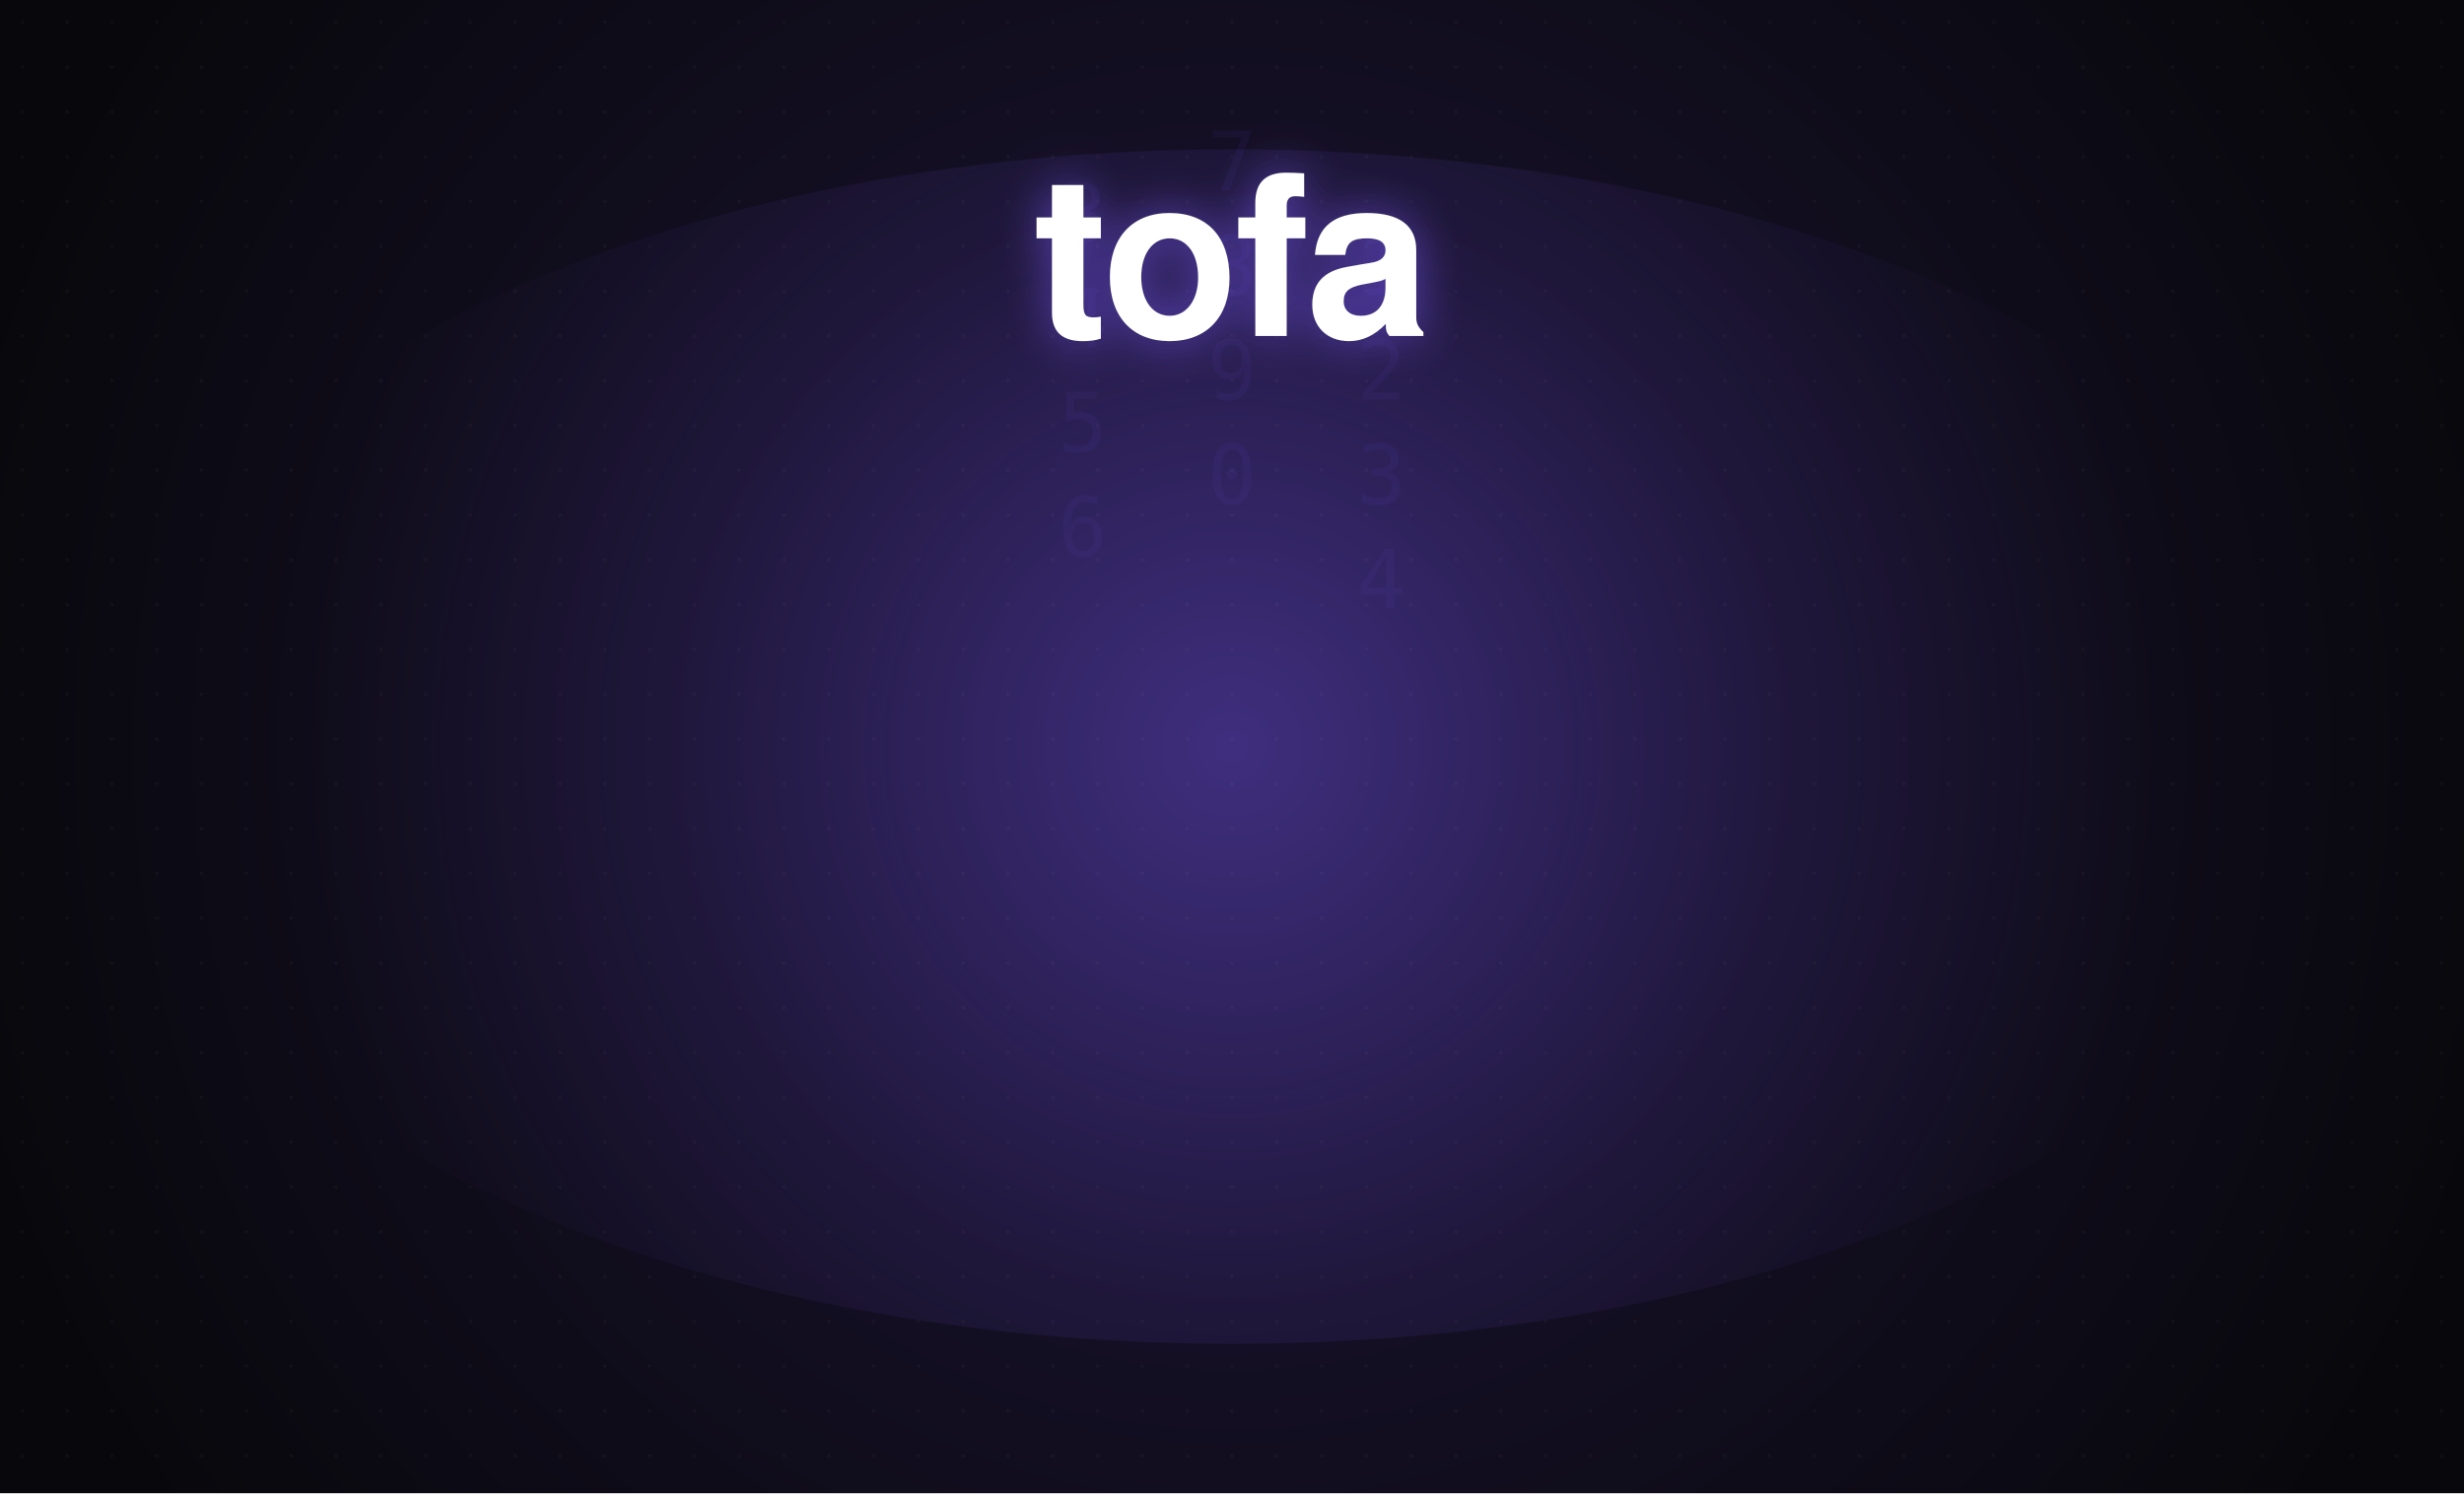
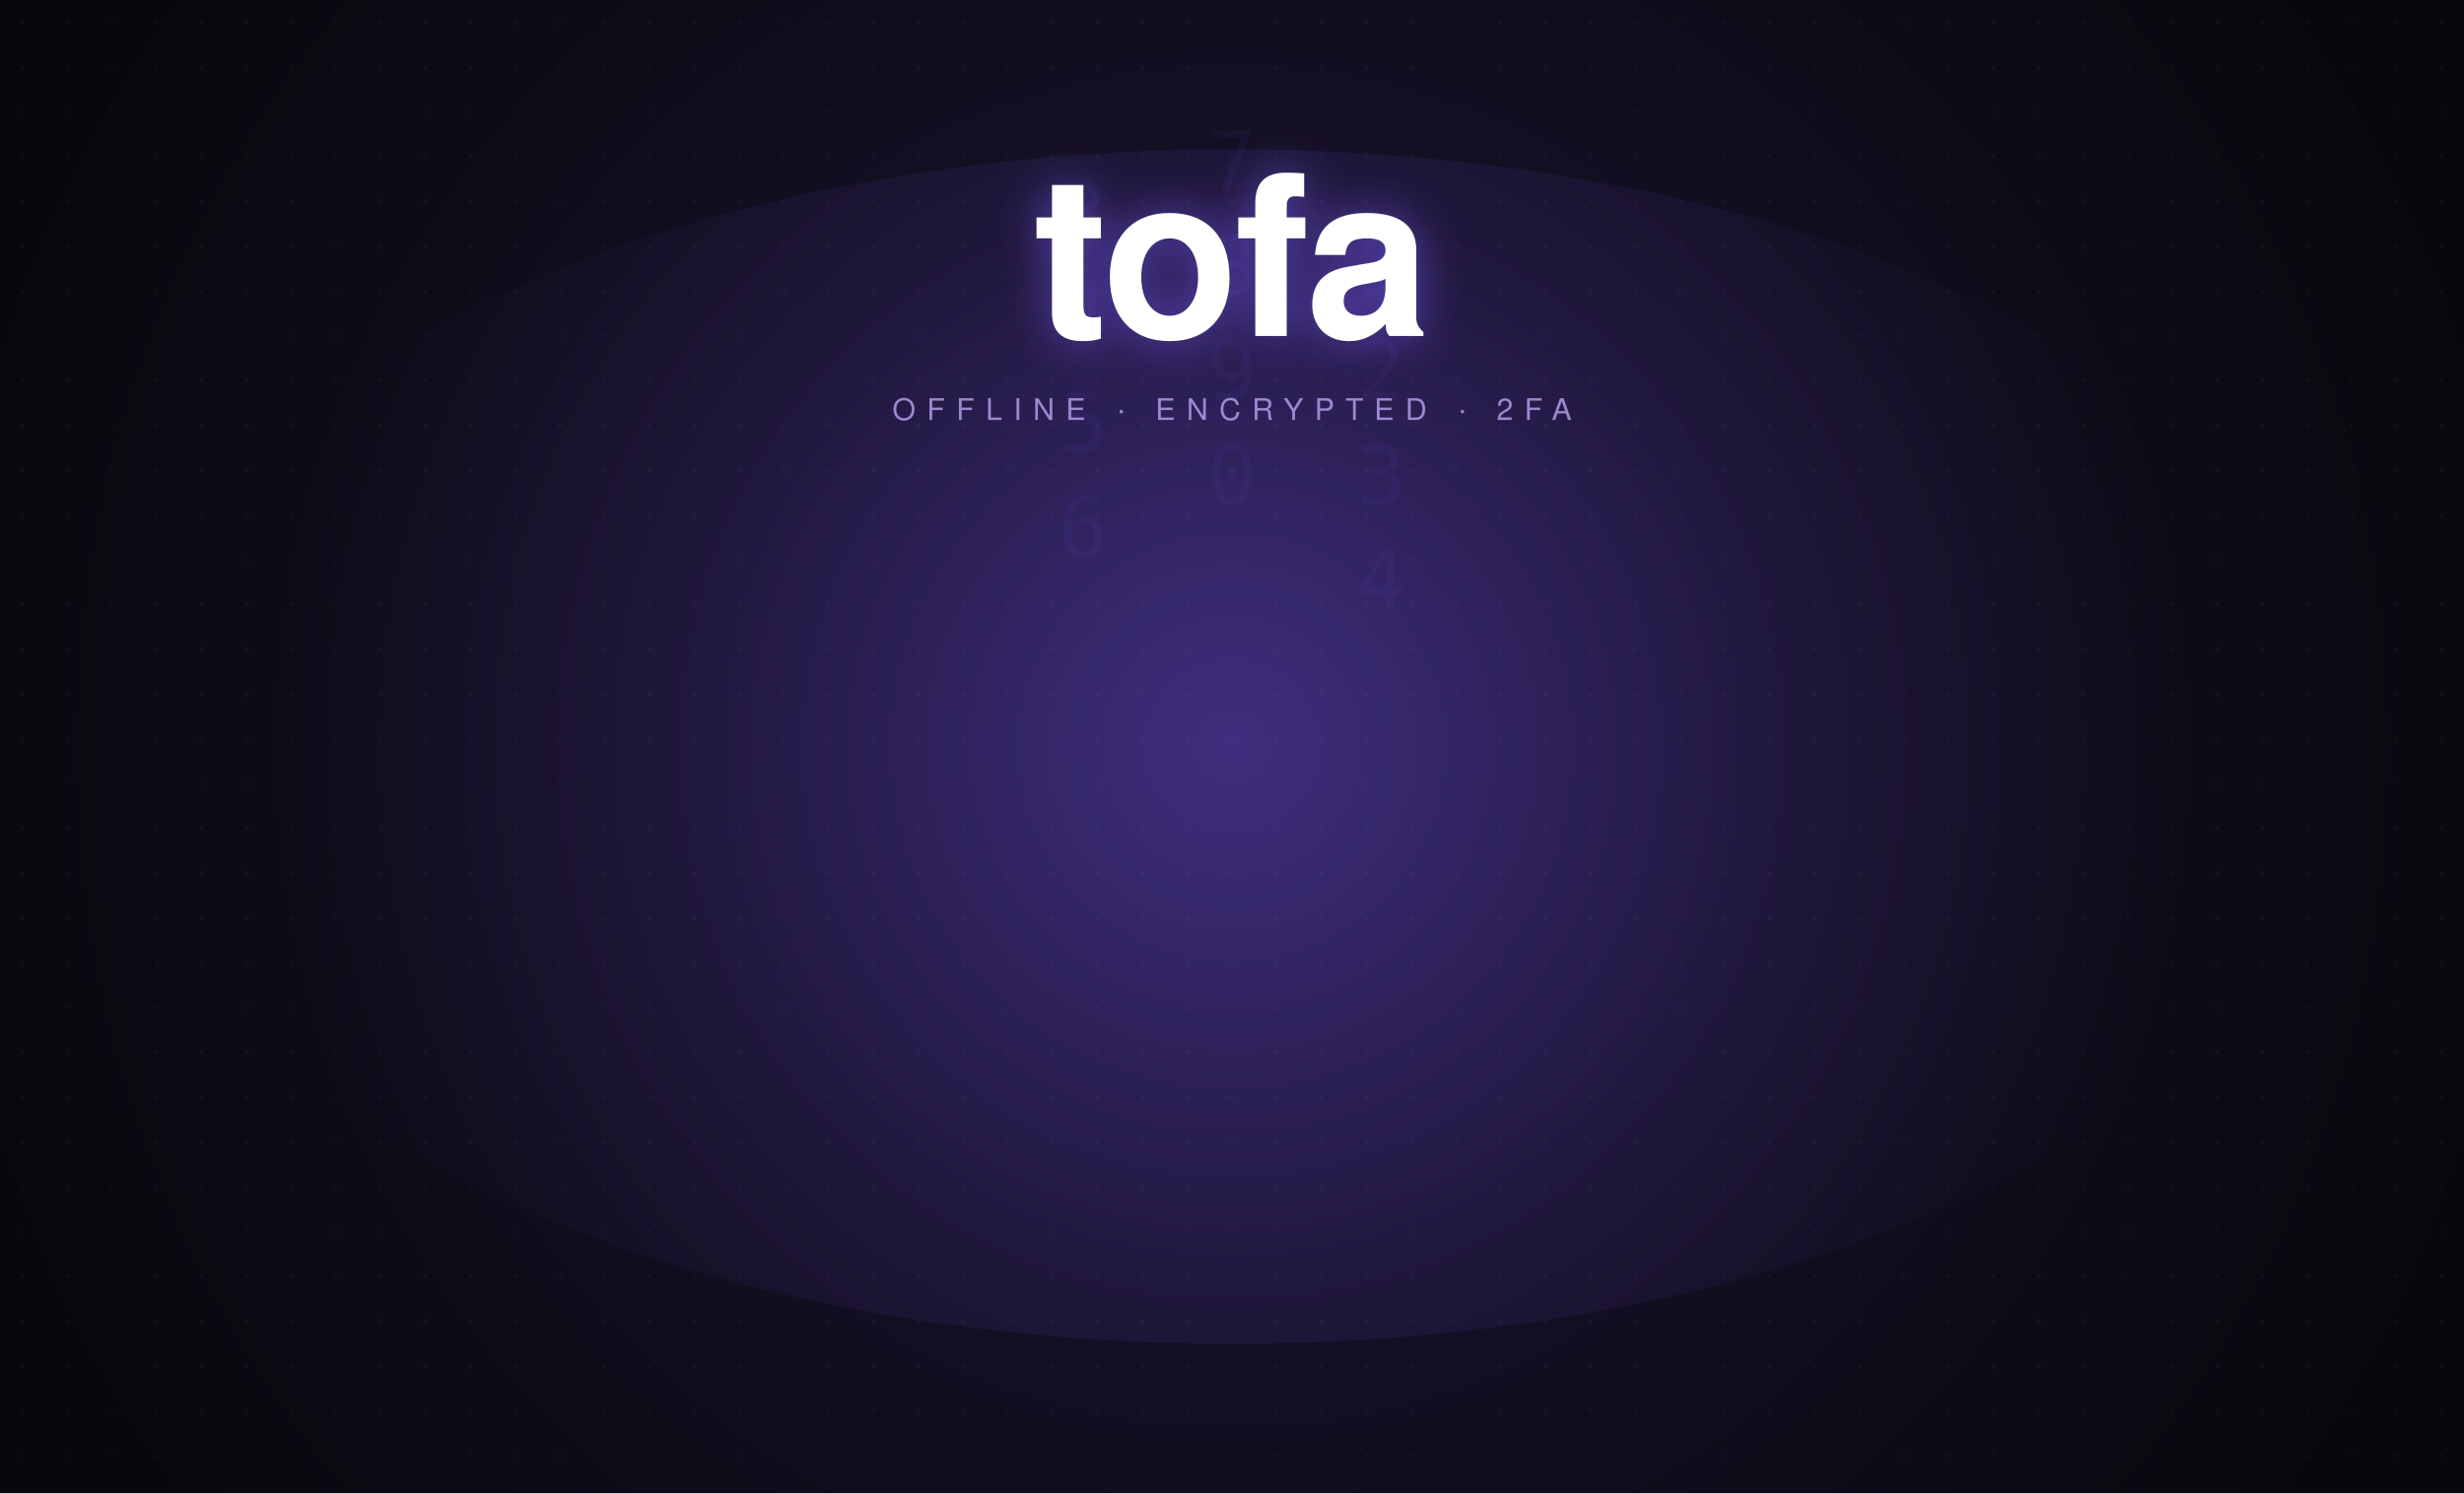
<svg xmlns="http://www.w3.org/2000/svg" width="1320" height="800" viewBox="0 0 1320 800">
  <defs>
    <radialGradient id="bg" cx="660" cy="400" r="700" gradientUnits="userSpaceOnUse">
      <stop offset="0" stop-color="#1E1538" />
      <stop offset="1" stop-color="#08080C" />
    </radialGradient>
    <radialGradient id="halo" cx="660" cy="400" r="500" gradientUnits="userSpaceOnUse">
      <stop offset="0" stop-color="#7C5CFF" stop-opacity="0.35" />
      <stop offset="0.6" stop-color="#7C5CFF" stop-opacity="0.10" />
      <stop offset="1" stop-color="#7C5CFF" stop-opacity="0" />
    </radialGradient>
    <pattern id="dotgrid" x="0" y="0" width="24" height="24" patternUnits="userSpaceOnUse">
      <circle cx="12" cy="12" r="1" fill="#FFFFFF" fill-opacity="0.03" />
    </pattern>
    <filter id="violet-glow" x="-50%" y="-50%" width="200%" height="200%">
      <feGaussianBlur in="SourceAlpha" stdDeviation="12" result="blur" />
      <feFlood flood-color="#7C5CFF" flood-opacity="0.6" />
      <feComposite in2="blur" operator="in" result="glow" />
      <feMerge>
        <feMergeNode in="glow" />
        <feMergeNode in="SourceGraphic" />
      </feMerge>
    </filter>
  </defs>
  <rect width="1320" height="800" fill="url(#bg)" />
  <ellipse cx="660" cy="400" rx="600" ry="320" fill="url(#halo)" />
  <rect width="1320" height="800" fill="url(#dotgrid)" />
  <g font-family="Menlo, monospace" font-size="44" fill="#7C5CFF" fill-opacity="0.06" text-anchor="middle">
    <g transform="translate(580, 130)">
      <text x="0" y="0">3</text>
      <text x="0" y="56">4</text>
      <text x="0" y="112">5</text>
      <text x="0" y="168">6</text>
    </g>
    <g transform="translate(660, 102)">
      <text x="0" y="0">7</text>
      <text x="0" y="56">8</text>
      <text x="0" y="112">9</text>
      <text x="0" y="168">0</text>
    </g>
    <g transform="translate(740, 158)">
      <text x="0" y="0">1</text>
      <text x="0" y="56">2</text>
      <text x="0" y="112">3</text>
      <text x="0" y="168">4</text>
    </g>
  </g>
  <text x="660" y="180" font-family="Helvetica Neue, Helvetica, sans-serif" font-size="120" font-weight="600" fill="#FFFFFF" text-anchor="middle" letter-spacing="-2" filter="url(#violet-glow)">tofa</text>
+   <text x="660" y="225" font-family="Helvetica Neue, Helvetica, sans-serif" font-size="16" font-weight="500" fill="#B8A4F0" fill-opacity="0.8" text-anchor="middle" letter-spacing="6">OFFLINE · ENCRYPTED · 2FA</text>
</svg>
